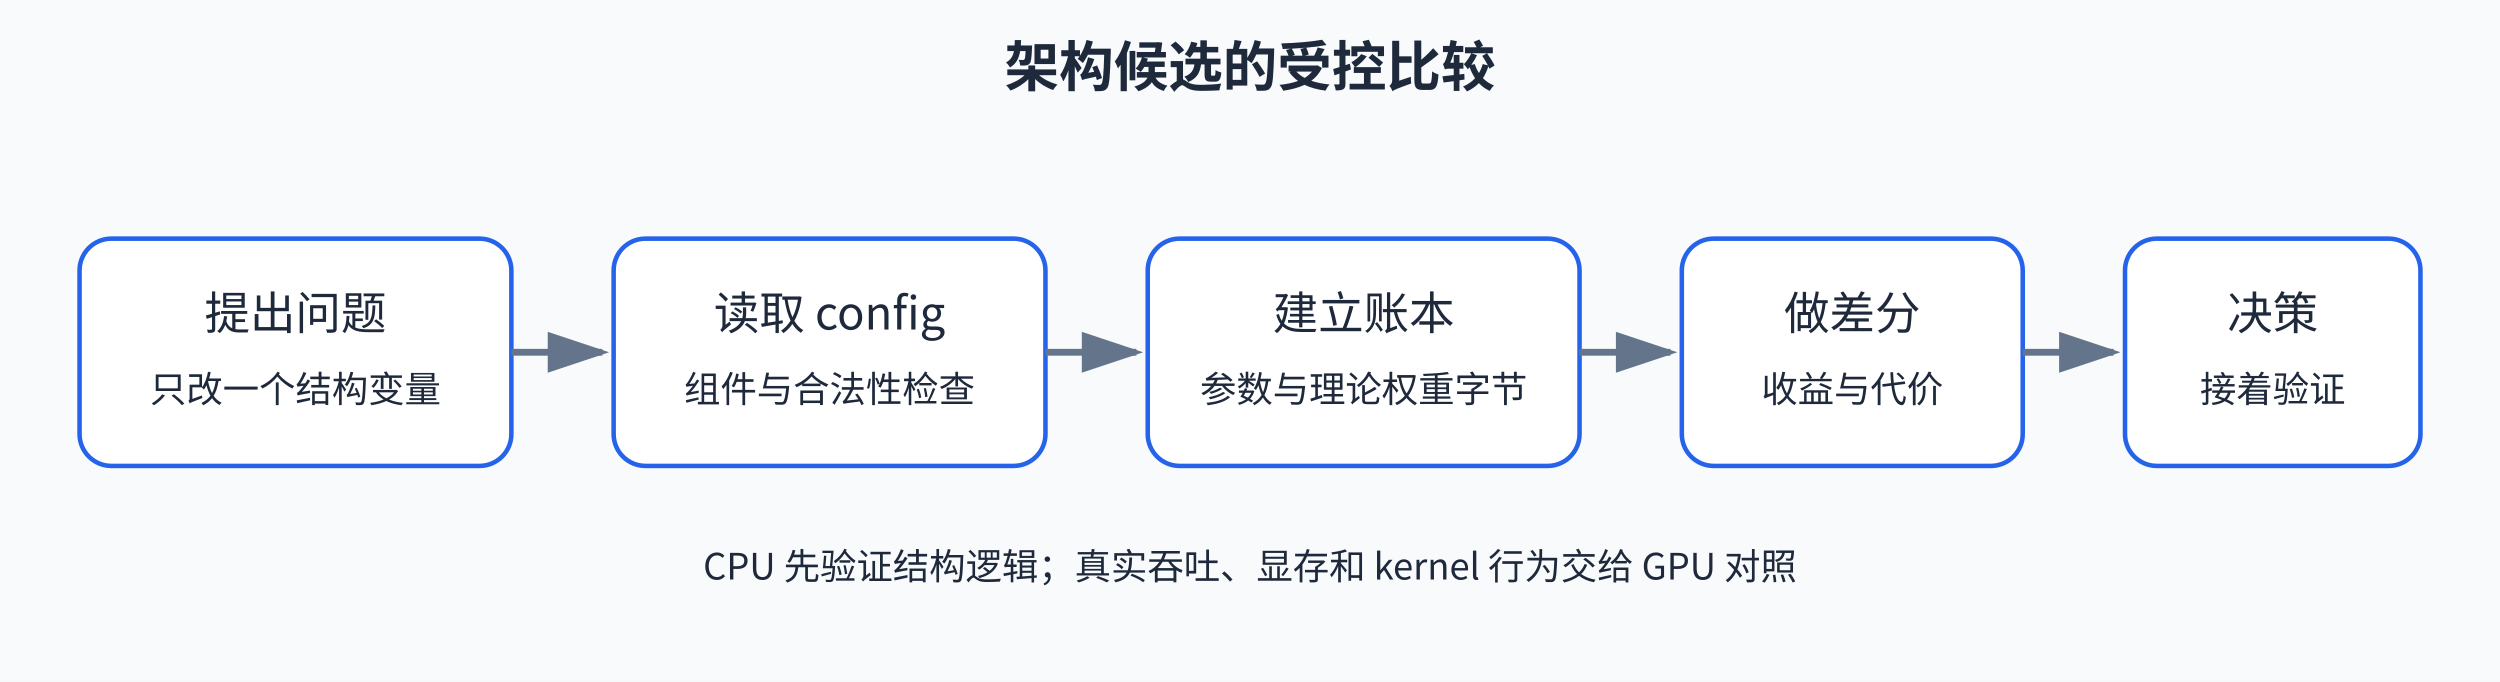
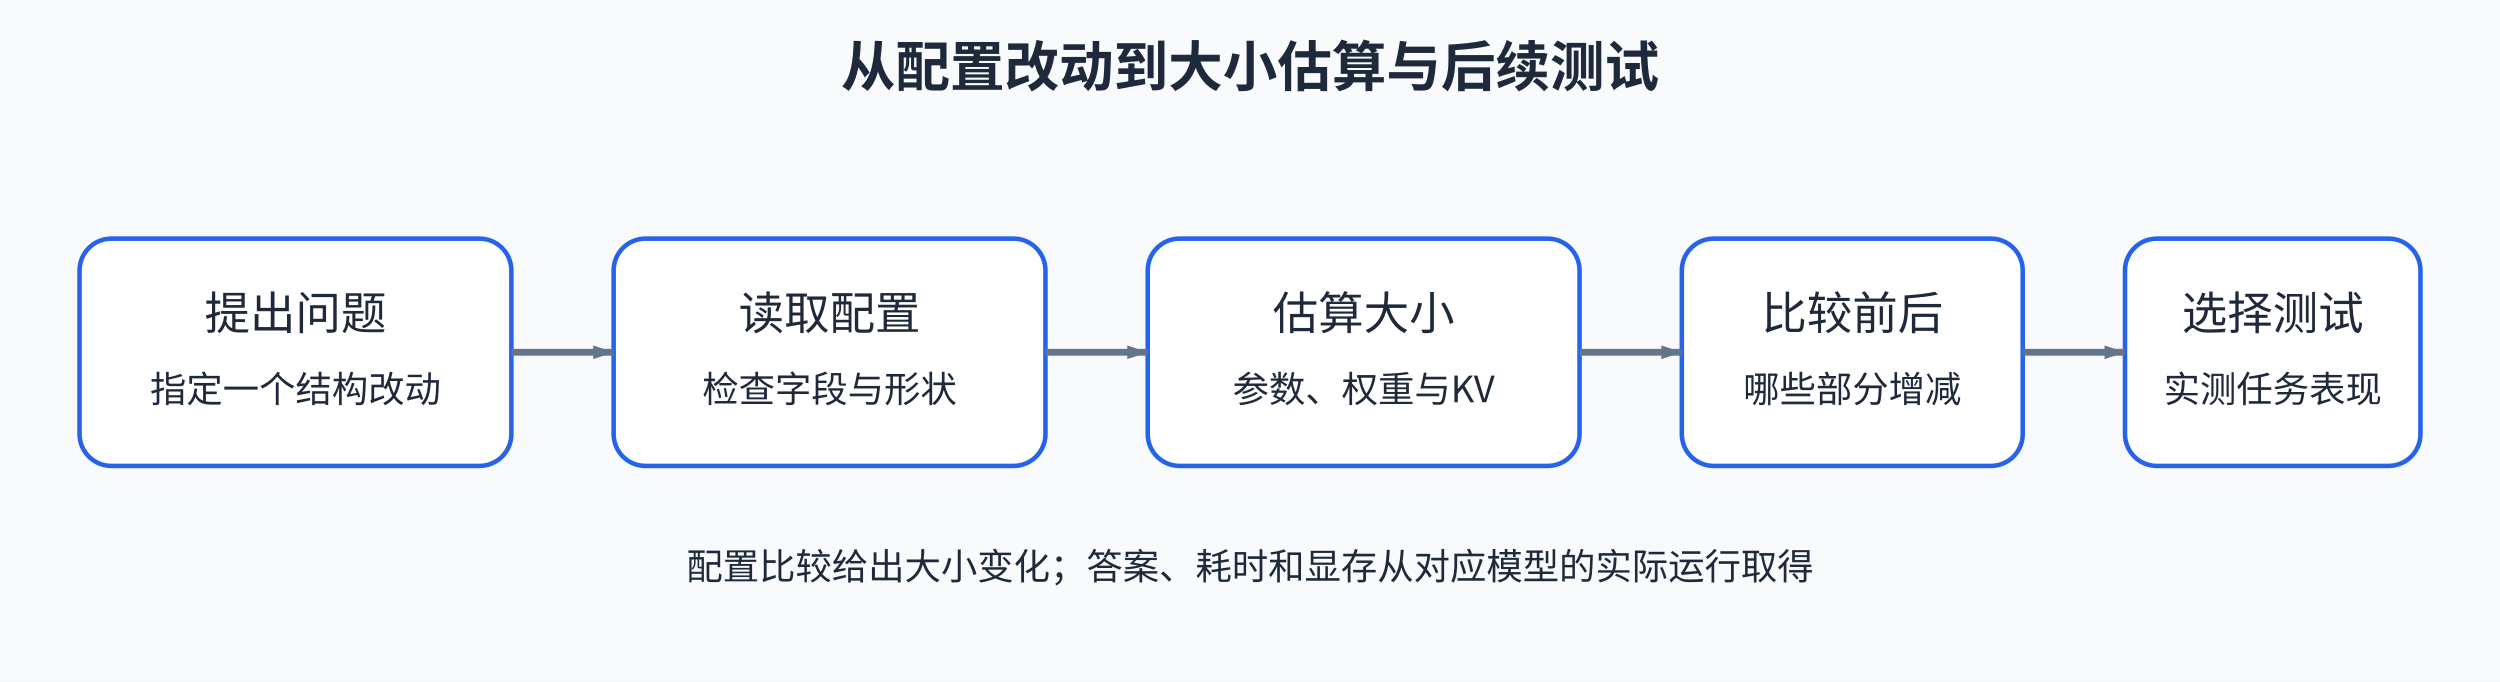
- <svg xmlns="http://www.w3.org/2000/svg" width="1100" height="300" viewBox="0 0 1100 300">
+ <svg xmlns="http://www.w3.org/2000/svg" width="1100" height="300" viewBox="0 0 1100 300" role="img" aria-labelledby="title desc">
  <rect width="1100" height="300" fill="#f8fafc" />
  <style>text{font-family:"Noto Sans CJK SC","Microsoft YaHei",sans-serif;fill:#1e293b} .box{fill:#fff;stroke:#2563eb;stroke-width:2;rx:14} .arrow{stroke:#64748b;stroke-width:3;marker-end:url(#m)}</style>
  <defs>
-     <marker id="m" markerWidth="10" markerHeight="10" refX="8" refY="3" orient="auto">
+     <marker id="m" markerWidth="10" markerHeight="10" refX="9" refY="3" orient="auto" markerUnits="userSpaceOnUse">
      <path d="M0,0 L9,3 L0,6 Z" fill="#64748b" />
    </marker>
  </defs>
-   <text x="550" y="38" text-anchor="middle" font-size="24" font-weight="700">架构候选的受控比较</text>
+   <text x="550" y="38" text-anchor="middle" font-size="24" font-weight="700">从配置改动到大小估算与后续测试</text>
  <rect class="box" x="35" y="105" width="190" height="100" />
  <text x="130" y="145" text-anchor="middle" font-size="20">提出问题</text>
-   <text x="130" y="177" text-anchor="middle" font-size="16">只改一个结构变量</text>
+   <text x="130" y="177" text-anchor="middle" font-size="16">指定一个结构改动</text>
  <rect class="box" x="270" y="105" width="190" height="100" />
-   <text x="365" y="145" text-anchor="middle" font-size="20">读取 config</text>
-   <text x="365" y="177" text-anchor="middle" font-size="16">组件与合法性检查</text>
+   <text x="365" y="145" text-anchor="middle" font-size="20">读取配置</text>
+   <text x="365" y="177" text-anchor="middle" font-size="16">检查字段与形状</text>
  <rect class="box" x="505" y="105" width="190" height="100" />
-   <text x="600" y="145" text-anchor="middle" font-size="20">建立账本</text>
-   <text x="600" y="177" text-anchor="middle" font-size="16">参数与理论权重字节</text>
+   <text x="600" y="145" text-anchor="middle" font-size="20">估算大小</text>
+   <text x="600" y="177" text-anchor="middle" font-size="16">参数、权重与KV</text>
  <rect class="box" x="740" y="105" width="150" height="100" />
-   <text x="815" y="145" text-anchor="middle" font-size="20">做差分</text>
-   <text x="815" y="177" text-anchor="middle" font-size="16">收益与代价</text>
+   <text x="815" y="145" text-anchor="middle" font-size="20">比较前后</text>
+   <text x="815" y="177" text-anchor="middle" font-size="16">哪些部分增减</text>
  <rect class="box" x="935" y="105" width="130" height="100" />
-   <text x="1000" y="145" text-anchor="middle" font-size="20">决策</text>
-   <text x="1000" y="177" text-anchor="middle" font-size="16">接着验证</text>
-   <path class="arrow" d="M225 155 H265" />
-   <path class="arrow" d="M460 155 H500" />
-   <path class="arrow" d="M695 155 H735" />
-   <path class="arrow" d="M890 155 H930" />
-   <text x="550" y="255" text-anchor="middle" font-size="16" fill="#475569">CPU 先验证结构逻辑；真实吞吐、显存和 kernel 行为交给 GPU 对照</text>
+   <text x="1000" y="145" text-anchor="middle" font-size="20">选择测试</text>
+   <text x="1000" y="177" text-anchor="middle" font-size="16">实测任务表现</text>
+   <path class="arrow" d="M225 155 H270" />
+   <path class="arrow" d="M460 155 H505" />
+   <path class="arrow" d="M695 155 H740" />
+   <path class="arrow" d="M890 155 H935" />
+   <text x="550" y="255" text-anchor="middle" font-size="16" fill="#475569">配置比较给出大小变化；答案、耗时和显存从对应模型的实际运行取得</text>
</svg>
